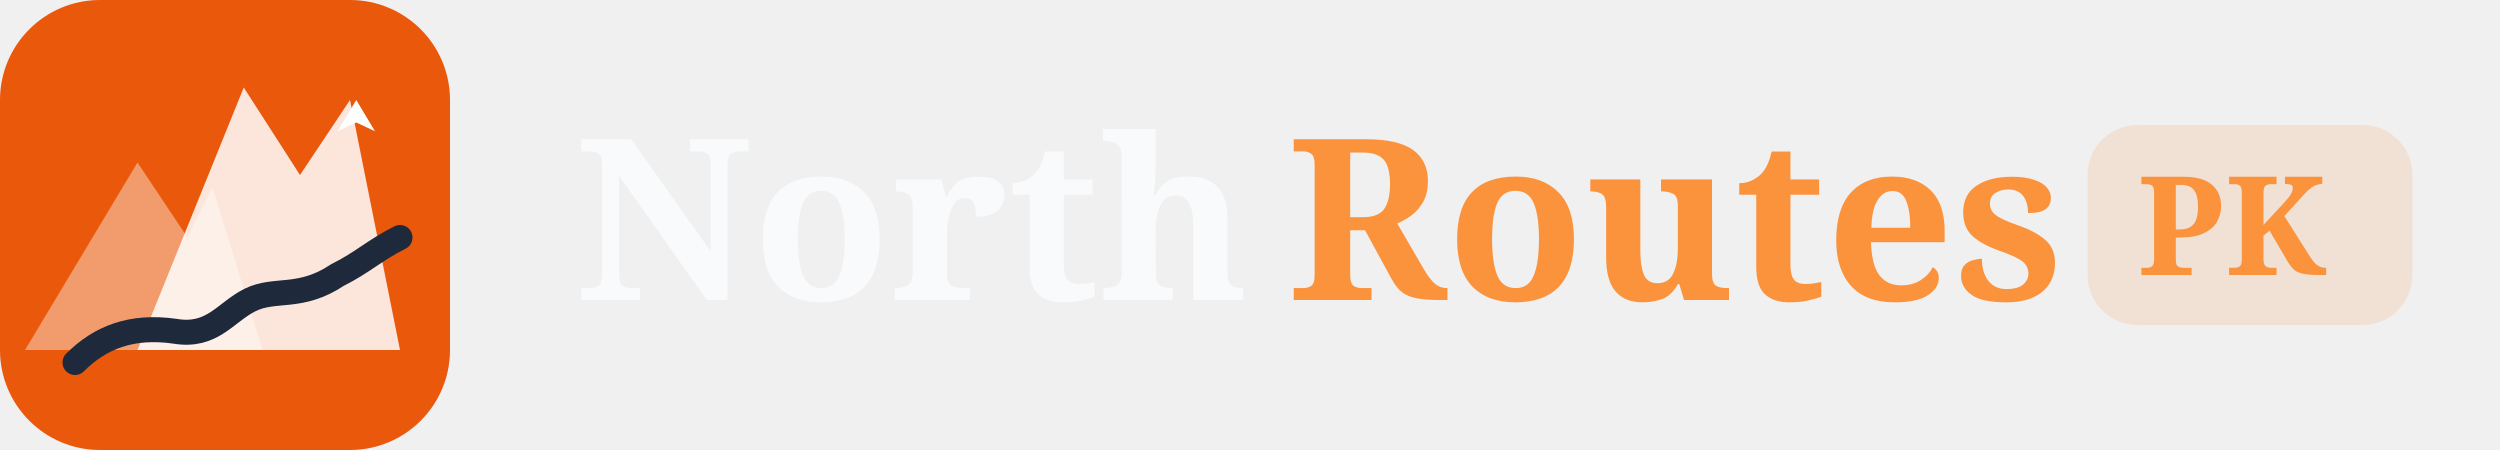
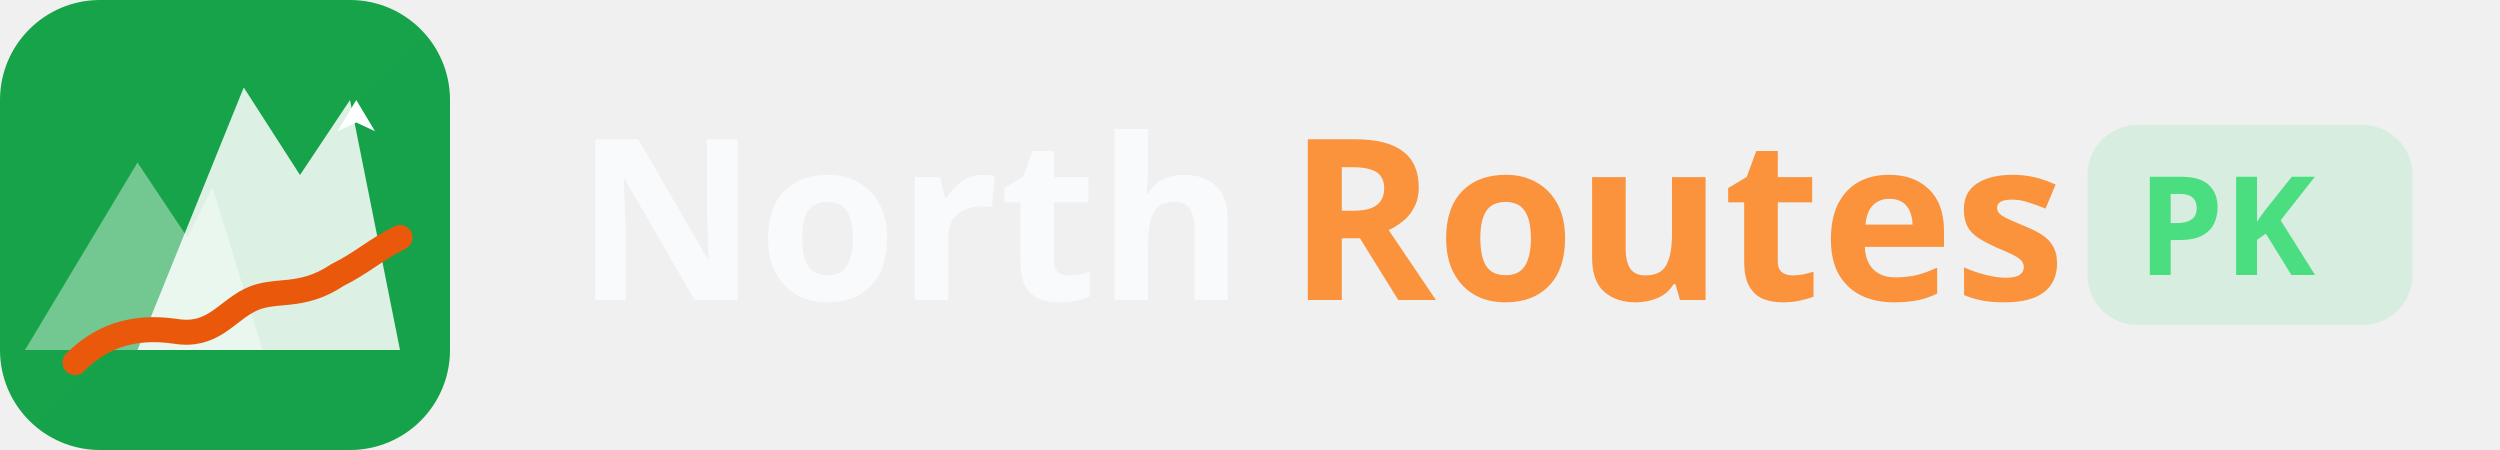
<svg xmlns="http://www.w3.org/2000/svg" width="200" height="36" viewBox="0 0 200 36" fill="none">
-   <rect width="36" height="36" rx="8" fill="#EA580C" />
+   <rect width="36" height="36" rx="8" fill="url(#darkGrad)" />
+   <defs>
+     <linearGradient id="darkGrad" x1="0" y1="0" x2="36" y2="36">
+       <stop offset="0%" stop-color="#16A34A" />
+       <stop offset="100%" stop-color="#15803D" />
+     </linearGradient>
+   </defs>
  <path d="M2 28L11 13L15 19L17 15L21 28H2Z" fill="white" fill-opacity="0.4" />
  <path d="M11 28L19.5 7L24 14L28 8L32 28H11Z" fill="white" fill-opacity="0.85" />
  <path d="M27 10.5L28.5 8L30 10.5L28.5 9.8L27 10.5Z" fill="white" />
-   <path d="M6 29C8 27 10.5 26 14 26.5C17 27 18 25 20 24C22 23 24 24 27 22C29 21 30 20 32 19" stroke="#1E293B" stroke-width="2" stroke-linecap="round" fill="none" />
-   <text x="46" y="24" font-family="Roboto Serif, Georgia, serif" font-size="18" font-weight="700" fill="#F9FAFB">North</text>
-   <text x="103" y="24" font-family="Roboto Serif, Georgia, serif" font-size="18" font-weight="700" fill="#FB923C">Routes</text>
-   <rect x="167" y="10" width="26" height="16" rx="4" fill="#FB923C" fill-opacity="0.15" />
-   <text x="171" y="22" font-family="Roboto Serif, Georgia, serif" font-size="11" font-weight="700" fill="#FB923C">PK</text>
+   <path d="M6 29C8 27 10.5 26 14 26.5C17 27 18 25 20 24C22 23 24 24 27 22C29 21 30 20 32 19" stroke="#EA580C" stroke-width="2" stroke-linecap="round" fill="none" />
+   <text x="46" y="24" font-family="Poppins, sans-serif" font-size="18" font-weight="700" fill="#F9FAFB">North</text>
+   <text x="103" y="24" font-family="Poppins, sans-serif" font-size="18" font-weight="700" fill="#FB923C">Routes</text>
+   <rect x="167" y="10" width="26" height="16" rx="4" fill="#4ADE80" fill-opacity="0.15" />
+   <text x="171" y="22" font-family="Poppins, sans-serif" font-size="11" font-weight="700" fill="#4ADE80">PK</text>
</svg>
